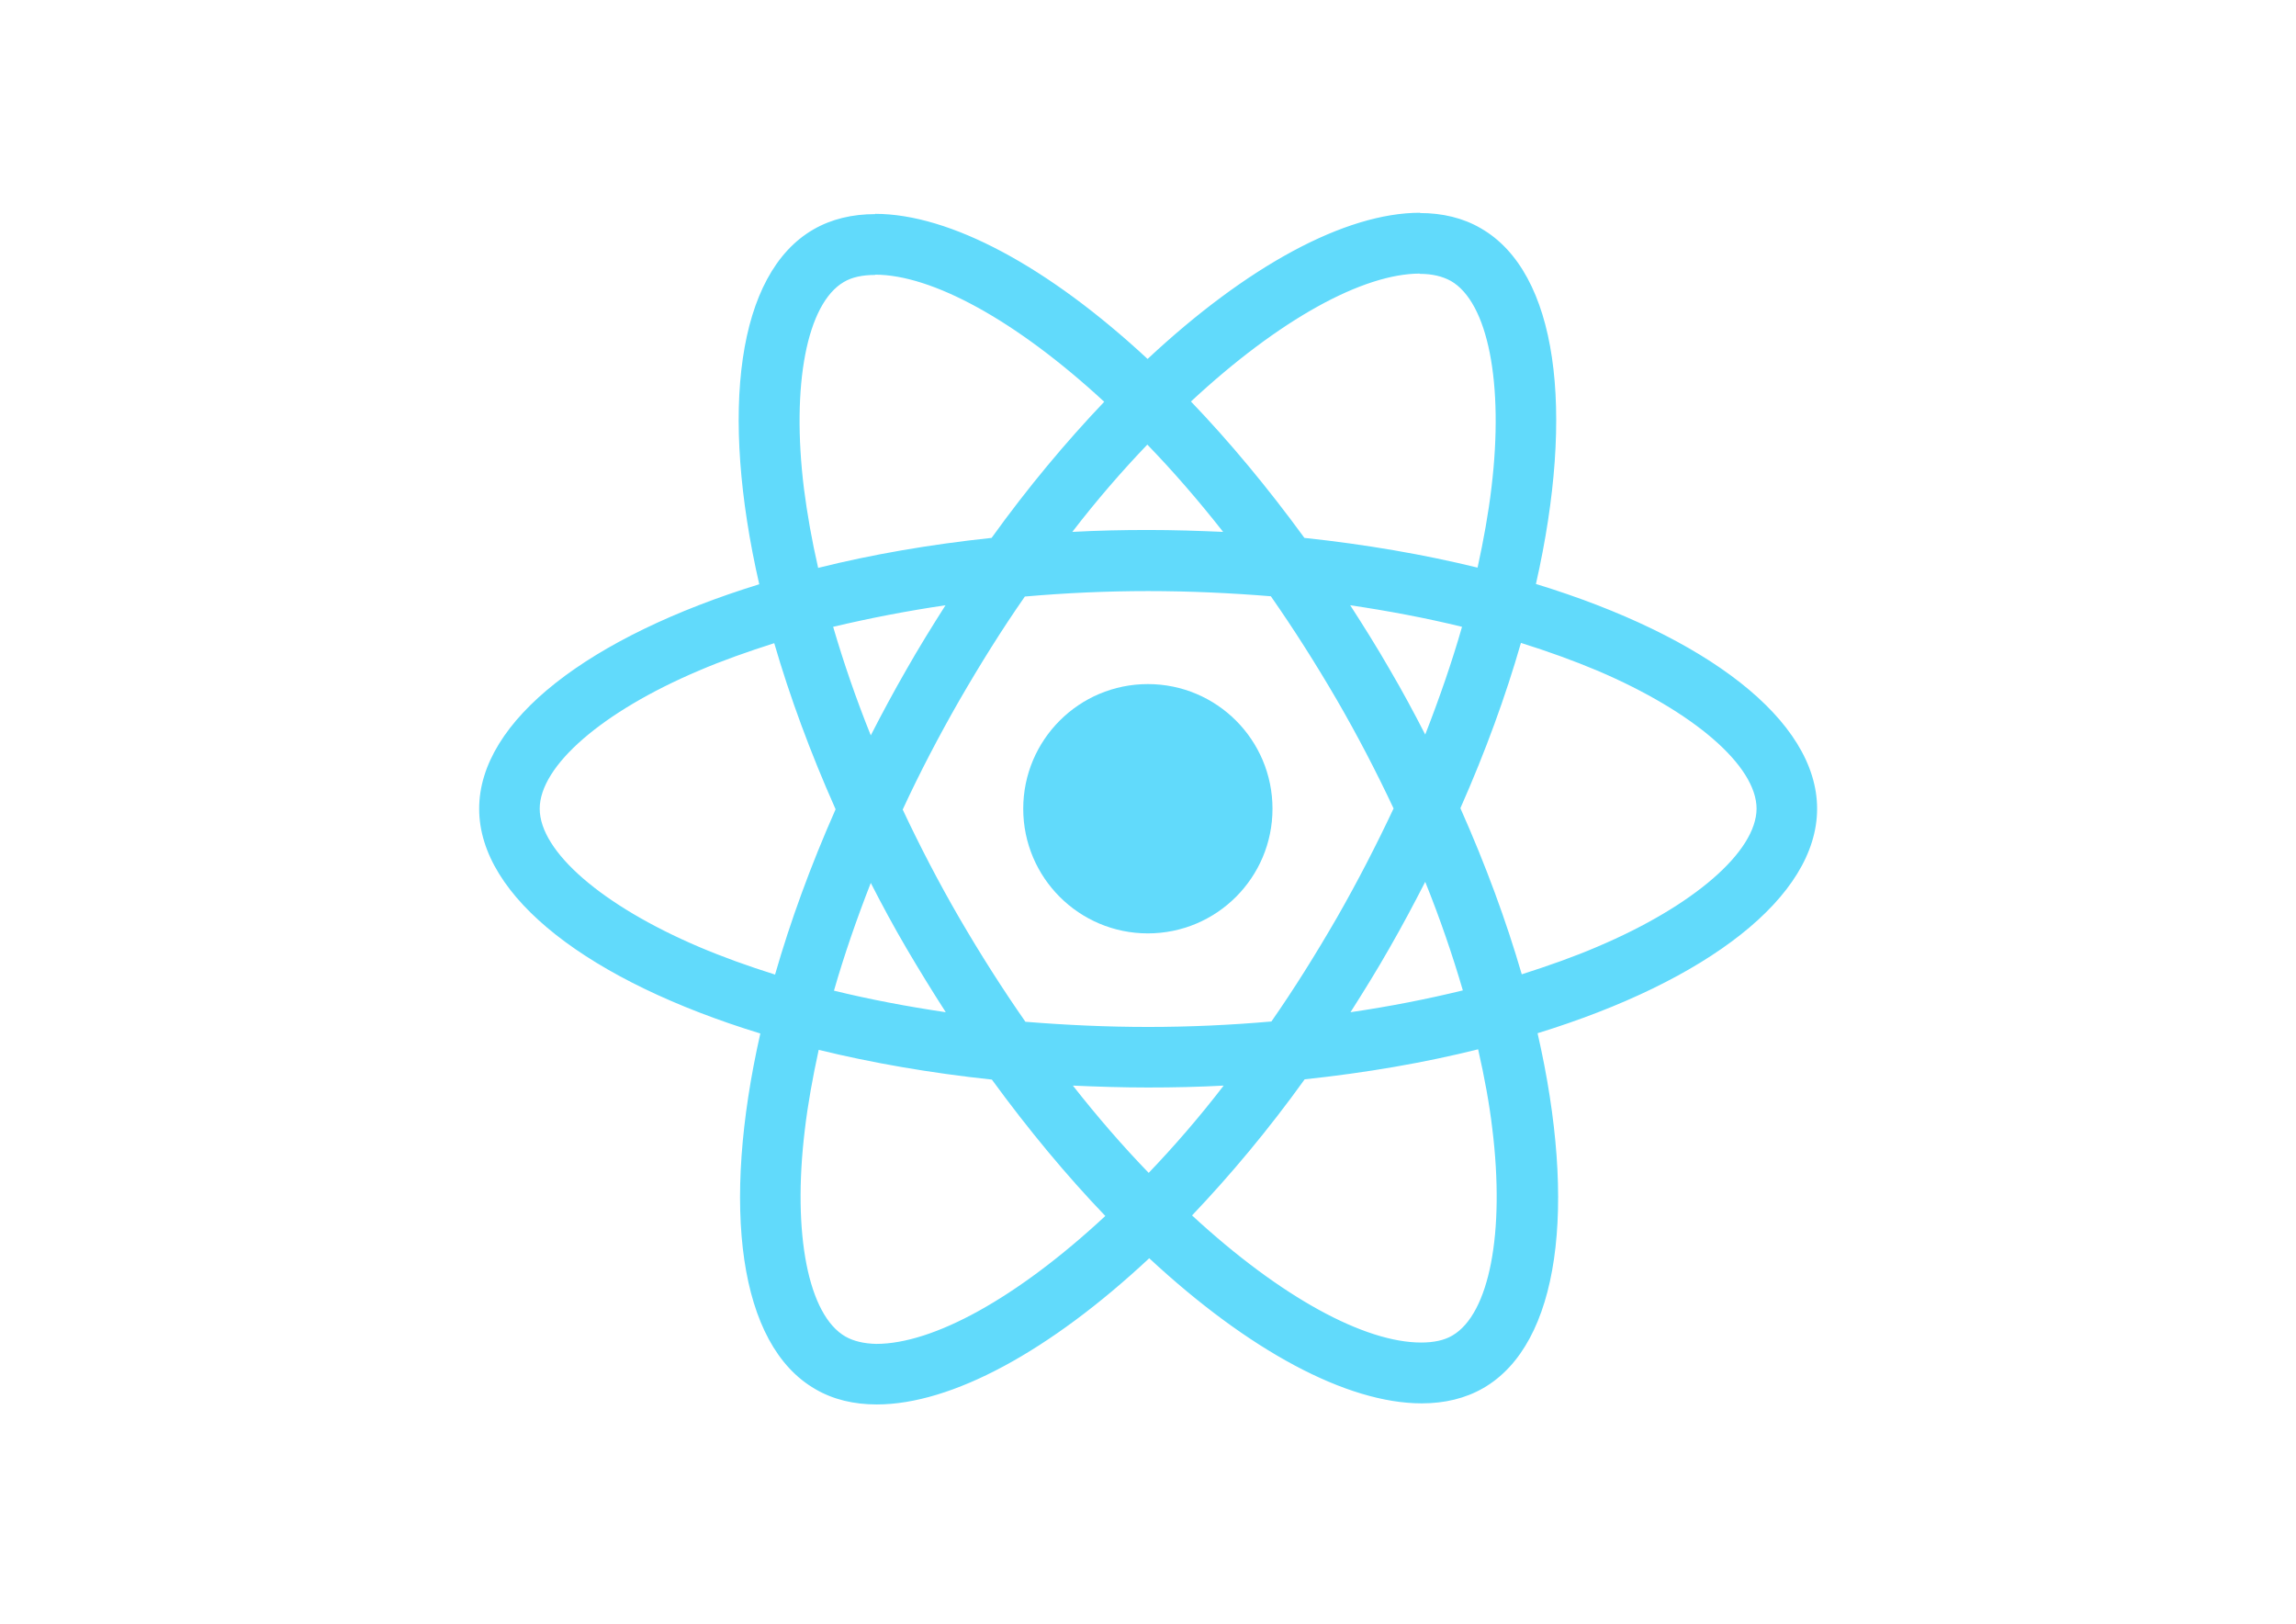
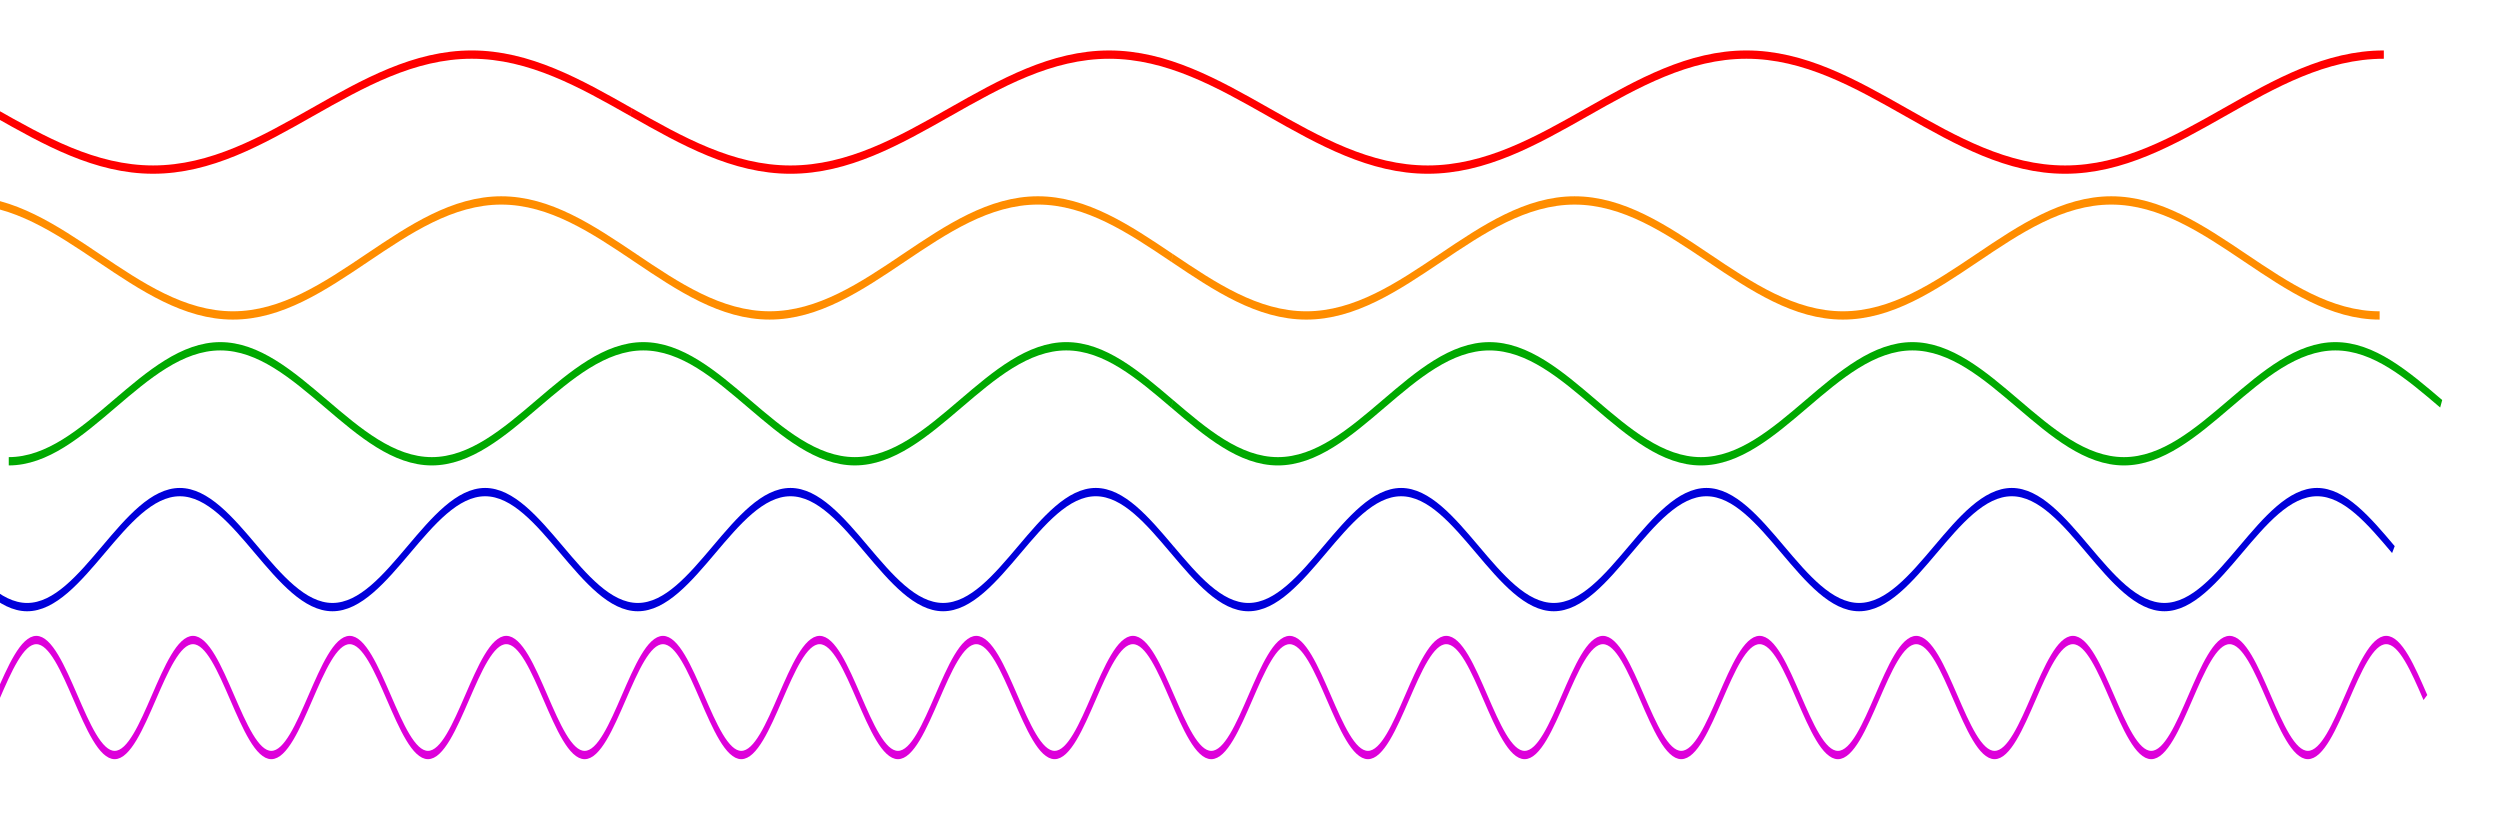
- <svg xmlns="http://www.w3.org/2000/svg" viewBox="0 0 841.9 595.3">
-   <g fill="#61DAFB">
-     <path d="M666.3 296.5c0-32.5-40.7-63.3-103.1-82.4 14.4-63.6 8-114.2-20.2-130.4-6.5-3.8-14.1-5.6-22.4-5.6v22.3c4.6 0 8.3.9 11.4 2.6 13.6 7.8 19.5 37.5 14.9 75.7-1.1 9.4-2.9 19.3-5.1 29.4-19.6-4.8-41-8.5-63.5-10.9-13.5-18.5-27.5-35.3-41.6-50 32.6-30.3 63.2-46.9 84-46.9V78c-27.5 0-63.5 19.6-99.9 53.6-36.4-33.8-72.4-53.2-99.9-53.2v22.3c20.7 0 51.4 16.5 84 46.6-14 14.7-28 31.4-41.3 49.9-22.6 2.4-44 6.1-63.6 11-2.3-10-4-19.7-5.2-29-4.7-38.2 1.1-67.9 14.6-75.8 3-1.8 6.9-2.6 11.5-2.6V78.5c-8.4 0-16 1.8-22.6 5.6-28.1 16.2-34.4 66.7-19.9 130.1-62.2 19.2-102.7 49.9-102.7 82.3 0 32.5 40.7 63.3 103.1 82.4-14.4 63.6-8 114.2 20.2 130.4 6.5 3.8 14.1 5.6 22.5 5.6 27.5 0 63.5-19.6 99.9-53.6 36.4 33.8 72.4 53.2 99.9 53.2 8.4 0 16-1.8 22.6-5.6 28.1-16.2 34.4-66.7 19.9-130.1 62-19.1 102.5-49.9 102.5-82.3zm-130.2-66.7c-3.7 12.9-8.3 26.2-13.5 39.5-4.1-8-8.4-16-13.1-24-4.6-8-9.5-15.8-14.4-23.4 14.2 2.1 27.9 4.7 41 7.9zm-45.8 106.5c-7.8 13.5-15.8 26.3-24.1 38.2-14.9 1.3-30 2-45.2 2-15.1 0-30.2-.7-45-1.9-8.3-11.9-16.4-24.6-24.2-38-7.6-13.1-14.5-26.4-20.8-39.8 6.2-13.4 13.2-26.8 20.7-39.9 7.8-13.5 15.8-26.3 24.1-38.2 14.9-1.3 30-2 45.2-2 15.1 0 30.2.7 45 1.9 8.3 11.9 16.4 24.6 24.2 38 7.6 13.1 14.5 26.4 20.8 39.8-6.3 13.4-13.2 26.8-20.7 39.9zm32.3-13c5.4 13.4 10 26.8 13.8 39.8-13.1 3.2-26.9 5.9-41.2 8 4.9-7.7 9.8-15.6 14.4-23.7 4.6-8 8.9-16.1 13-24.1zM421.2 430c-9.3-9.6-18.6-20.3-27.8-32 9 .4 18.2.7 27.5.7 9.4 0 18.7-.2 27.8-.7-9 11.7-18.3 22.4-27.5 32zm-74.4-58.9c-14.2-2.1-27.9-4.7-41-7.9 3.7-12.9 8.3-26.2 13.5-39.5 4.1 8 8.4 16 13.1 24 4.7 8 9.5 15.8 14.4 23.4zM420.7 163c9.3 9.6 18.6 20.3 27.8 32-9-.4-18.2-.7-27.5-.7-9.4 0-18.7.2-27.8.7 9-11.7 18.3-22.4 27.5-32zm-74 58.9c-4.9 7.7-9.8 15.6-14.4 23.7-4.6 8-8.9 16-13 24-5.4-13.4-10-26.8-13.8-39.8 13.1-3.1 26.9-5.8 41.2-7.9zm-90.5 125.2c-35.4-15.1-58.3-34.9-58.3-50.6 0-15.7 22.9-35.6 58.3-50.6 8.6-3.7 18-7 27.7-10.1 5.7 19.6 13.2 40 22.5 60.9-9.2 20.8-16.6 41.1-22.2 60.6-9.9-3.1-19.3-6.5-28-10.2zM310 490c-13.6-7.8-19.5-37.5-14.9-75.7 1.1-9.4 2.9-19.3 5.1-29.4 19.6 4.8 41 8.5 63.5 10.9 13.5 18.5 27.5 35.3 41.6 50-32.6 30.3-63.2 46.9-84 46.9-4.5-.1-8.3-1-11.3-2.7zm237.2-76.2c4.7 38.2-1.1 67.9-14.6 75.8-3 1.8-6.9 2.6-11.5 2.6-20.7 0-51.4-16.5-84-46.6 14-14.7 28-31.4 41.3-49.9 22.6-2.4 44-6.1 63.6-11 2.3 10.1 4.1 19.8 5.2 29.1zm38.5-66.7c-8.6 3.7-18 7-27.7 10.1-5.7-19.6-13.2-40-22.5-60.9 9.2-20.8 16.6-41.1 22.2-60.6 9.9 3.1 19.3 6.5 28.1 10.2 35.4 15.1 58.3 34.9 58.3 50.6-.1 15.7-23 35.6-58.4 50.6zM320.8 78.4z" />
-     <circle cx="420.9" cy="296.5" r="45.7" />
-     <path d="M520.5 78.1z" />
+ <svg xmlns="http://www.w3.org/2000/svg" version="1.0" width="1800pt" height="600pt" id="svg2">
+   <defs id="defs4" />
+   <g id="layer1">
+     <g transform="matrix(0.312578,0,0,0.552047,68.91378,101.167)" id="g1430">
+       <path d="M -239.686,11.67 C -83.77,61.67 72.147,111.67 249.892,111.67 M 739.02,11.668 C 583.103,61.668 427.187,111.668 249.442,111.668 M 738.989,11.677 C 894.906,-38.323 1050.822,-88.323 1228.567,-88.323 M 1717.695,11.678 C 1561.778,-38.322 1405.862,-88.322 1228.117,-88.322 M 1717.938,11.7 C 1873.855,61.7 2029.771,111.7 2207.516,111.7 M 2696.644,11.698 C 2540.728,61.698 2384.811,111.698 2207.066,111.698 M 2696.612,11.707 C 2852.528,-38.293 3008.445,-88.293 3186.189,-88.293 M 3675.318,11.708 C 3519.401,-38.292 3363.485,-88.292 3185.74,-88.292 M 3675.227,11.684 C 3831.143,61.684 3987.06,111.684 4164.804,111.684 M 4653.932,11.683 C 4498.016,61.683 4342.1,111.683 4164.355,111.683 M 4653.9,11.691 C 4809.817,-38.309 4965.733,-88.309 5143.478,-88.309 M 5632.606,11.693 C 5476.69,-38.307 5320.773,-88.307 5143.029,-88.307 M 5632.586,11.685 C 5788.502,61.685 5944.419,111.685 6122.163,111.685 M 6611.291,11.684 C 6455.375,61.684 6299.458,111.684 6121.714,111.684 M 6611.261,11.692 C 6767.177,-38.308 6923.094,-88.308 7100.838,-88.308" style="fill:none;fill-opacity:0.75;fill-rule:evenodd;stroke:#ff0000;stroke-width:14.444;stroke-linecap:butt;stroke-linejoin:miter;stroke-miterlimit:4;stroke-dasharray:none;stroke-opacity:1" id="path1360" />
+       <g transform="translate(-224,-2)" id="g1384">
+         <g transform="translate(6.14935,-66.0035)" id="g1321" />
+       </g>
+       <path d="M 83.029,265.294 C -48.257,215.294 -179.542,165.294 -329.208,165.294 M 83.012,265.287 C 214.298,315.287 345.584,365.287 495.25,365.287 M 907.109,265.285 C 775.823,315.285 644.537,365.285 494.871,365.285 M 907.084,265.294 C 1038.37,215.294 1169.655,165.294 1319.321,165.294 M 1731.18,265.296 C 1599.894,215.296 1468.608,165.296 1318.943,165.296 M 1731.102,265.271 C 1862.388,315.271 1993.673,365.271 2143.34,365.271 M 2555.199,265.27 C 2423.913,315.27 2292.627,365.27 2142.961,365.27 M 2555.173,265.278 C 2686.459,215.278 2817.745,165.278 2967.411,165.278 M 3379.27,265.28 C 3247.984,215.28 3116.698,165.28 2967.032,165.28 M 3379.475,265.301 C 3510.761,315.301 3642.047,365.301 3791.713,365.301 M 4203.572,265.3 C 4072.286,315.3 3941,365.3 3791.334,365.3 M 4203.544,265.308 C 4334.831,215.308 4466.116,165.308 4615.782,165.308 M 5027.642,265.31 C 4896.356,215.31 4765.07,165.31 4615.404,165.31 M 5027.565,265.286 C 5158.851,315.286 5290.137,365.286 5439.803,365.286 M 5851.662,265.284 C 5720.376,315.284 5589.09,365.284 5439.424,365.284 M 5851.635,265.293 C 5982.921,215.293 6114.207,165.293 6263.873,165.293 M 6675.732,265.294 C 6544.446,215.294 6413.16,165.294 6263.494,165.294 M 6675.715,265.287 C 6807.001,315.287 6938.286,365.287 7087.952,365.287" style="fill:none;fill-opacity:0.75;fill-rule:evenodd;stroke:#ff8d00;stroke-width:14.444;stroke-linecap:butt;stroke-linejoin:miter;stroke-miterlimit:4;stroke-dasharray:none;stroke-opacity:1" id="path4058" />
+       <path d="M 131.373,518.886 C 27.884,568.886 -75.605,618.886 -193.582,618.886 M 131.351,518.894 C 234.84,468.894 338.329,418.894 456.306,418.894 M 780.963,518.896 C 677.474,468.896 573.985,418.896 456.008,418.896 M 780.949,518.889 C 884.438,568.889 987.927,618.889 1105.905,618.889 M 1430.561,518.887 C 1327.072,568.887 1223.583,618.887 1105.606,618.887 M 1430.541,518.895 C 1534.029,468.895 1637.518,418.895 1755.495,418.895 M 2080.152,518.897 C 1976.663,468.897 1873.174,418.897 1755.197,418.897 M 2080.09,518.873 C 2183.579,568.873 2287.068,618.873 2405.046,618.873 M 2729.702,518.871 C 2626.213,568.871 2522.724,618.871 2404.747,618.871 M 2729.682,518.88 C 2833.171,468.88 2936.66,418.88 3054.637,418.88 M 3379.293,518.882 C 3275.805,468.882 3172.316,418.882 3054.338,418.882 M 3379.455,518.903 C 3482.944,568.903 3586.433,618.903 3704.41,618.903 M 4029.067,518.901 C 3925.578,568.901 3822.089,618.901 3704.112,618.901 M 4029.045,518.91 C 4132.534,468.91 4236.023,418.91 4354.001,418.91 M 4678.657,518.912 C 4575.168,468.912 4471.679,418.912 4353.702,418.912 M 4678.597,518.887 C 4782.086,568.887 4885.575,618.887 5003.552,618.887 M 5328.208,518.886 C 5224.72,568.886 5121.231,618.886 5003.254,618.886 M 5328.187,518.894 C 5431.676,468.894 5535.165,418.894 5653.142,418.894 M 5977.799,518.896 C 5874.31,468.896 5770.821,418.896 5652.844,418.896 M 5977.785,518.889 C 6081.274,568.889 6184.763,618.889 6302.74,618.889 M 6627.397,518.887 C 6523.908,568.887 6420.419,618.887 6302.442,618.887 M 6627.377,518.895 C 6730.866,468.895 6834.354,418.895 6952.332,418.895 M 7276.988,518.897 C 7173.499,468.897 7070.011,418.897 6952.033,418.897" style="fill:none;fill-opacity:0.75;fill-rule:evenodd;stroke:#00a900;stroke-width:14.444;stroke-linecap:butt;stroke-linejoin:miter;stroke-miterlimit:4;stroke-dasharray:none;stroke-opacity:1" id="path5806" />
+       <path d="M -371.473,772.505 C -296.778,822.505 -222.083,872.505 -136.931,872.505 M 97.395,772.503 C 22.7,822.503 -51.995,872.503 -137.147,872.503 M 97.38,772.512 C 172.075,722.512 246.769,672.512 331.921,672.512 M 566.248,772.513 C 491.553,722.513 416.858,672.513 331.706,672.513 M 566.204,772.489 C 640.899,822.489 715.594,872.489 800.746,872.489 M 1035.072,772.487 C 960.378,822.487 885.683,872.487 800.531,872.487 M 1035.057,772.496 C 1109.752,722.496 1184.447,672.496 1269.599,672.496 M 1503.925,772.498 C 1429.23,722.498 1354.535,672.498 1269.383,672.498 M 1503.915,772.49 C 1578.61,822.49 1653.305,872.49 1738.457,872.49 M 1972.783,772.488 C 1898.088,822.488 1823.393,872.488 1738.242,872.488 M 1972.769,772.497 C 2047.464,722.497 2122.158,672.497 2207.31,672.497 M 2441.637,772.499 C 2366.942,722.499 2292.247,672.499 2207.095,672.499 M 2441.592,772.475 C 2516.287,822.475 2590.982,872.475 2676.134,872.475 M 2910.46,772.473 C 2835.766,822.473 2761.071,872.473 2675.919,872.473 M 2910.446,772.481 C 2985.141,722.481 3059.836,672.481 3144.988,672.481 M 3379.314,772.483 C 3304.619,722.483 3229.924,672.483 3144.772,672.483 M 3379.431,772.505 C 3454.126,822.505 3528.82,872.505 3613.973,872.505 M 3848.299,772.503 C 3773.604,822.503 3698.909,872.503 3613.757,872.503 M 3848.283,772.512 C 3922.978,722.512 3997.673,672.512 4082.825,672.512 M 4317.152,772.513 C 4242.457,722.513 4167.762,672.513 4082.61,672.513 M 4317.108,772.489 C 4391.803,822.489 4466.498,872.489 4551.65,872.489 M 4785.976,772.487 C 4711.282,822.487 4636.587,872.487 4551.435,872.487 M 4785.961,772.496 C 4860.656,722.496 4935.351,672.496 5020.503,672.496 M 5254.829,772.498 C 5180.134,722.498 5105.439,672.498 5020.287,672.498 M 5254.819,772.49 C 5329.514,822.49 5404.209,872.49 5489.361,872.49 M 5723.688,772.488 C 5648.993,822.488 5574.298,872.488 5489.146,872.488 M 5723.673,772.497 C 5798.368,722.497 5873.062,672.497 5958.215,672.497 M 6192.541,772.499 C 6117.846,722.499 6043.151,672.499 5957.999,672.499 M 6192.497,772.475 C 6267.191,822.475 6341.886,872.475 6427.038,872.475 M 6661.364,772.473 C 6586.67,822.473 6511.975,872.473 6426.823,872.473 M 6661.35,772.481 C 6736.045,722.481 6810.74,672.481 6895.892,672.481 M 7130.218,772.483 C 7055.523,722.483 6980.828,672.483 6895.676,672.483" style="fill:none;fill-opacity:0.75;fill-rule:evenodd;stroke:#0000da;stroke-width:14.444;stroke-linecap:butt;stroke-linejoin:miter;stroke-miterlimit:4;stroke-dasharray:none;stroke-opacity:1" id="path6681" />
+       <path d="M -469.717,1029.729 C -431.391,1079.729 -393.065,1129.729 -349.373,1129.729 M -229.14,1029.727 C -267.466,1079.727 -305.792,1129.727 -349.484,1129.727 M -229.148,1029.736 C -190.822,979.736 -152.496,929.736 -108.804,929.736 M 11.43,1029.738 C -26.896,979.738 -65.222,929.738 -108.914,929.738 M 11.407,1029.714 C 49.733,1079.714 88.059,1129.714 131.751,1129.714 M 251.985,1029.712 C 213.658,1079.712 175.332,1129.712 131.641,1129.712 M 251.977,1029.72 C 290.303,979.72 328.629,929.72 372.321,929.72 M 492.554,1029.722 C 454.228,979.722 415.902,929.722 372.21,929.722 M 492.549,1029.715 C 530.875,1079.715 569.202,1129.715 612.893,1129.715 M 733.127,1029.713 C 694.801,1079.713 656.475,1129.713 612.783,1129.713 M 733.119,1029.722 C 771.445,979.722 809.771,929.722 853.463,929.722 M 973.696,1029.723 C 935.37,979.723 897.044,929.723 853.353,929.723 M 973.674,1029.699 C 1012,1079.699 1050.326,1129.699 1094.018,1129.699 M 1214.251,1029.697 C 1175.925,1079.697 1137.599,1129.697 1093.907,1129.697 M 1214.244,1029.706 C 1252.57,979.706 1290.896,929.706 1334.588,929.706 M 1454.821,1029.708 C 1416.495,979.708 1378.169,929.708 1334.477,929.708 M 1454.807,1029.729 C 1493.133,1079.729 1531.46,1129.729 1575.151,1129.729 M 1695.385,1029.727 C 1657.059,1079.727 1618.733,1129.727 1575.041,1129.727 M 1695.377,1029.736 C 1733.703,979.736 1772.029,929.736 1815.721,929.736 M 1935.955,1029.738 C 1897.628,979.738 1859.302,929.738 1815.61,929.738 M 1935.932,1029.714 C 1974.258,1079.714 2012.584,1129.714 2056.276,1129.714 M 2176.51,1029.712 C 2138.184,1079.712 2099.858,1129.712 2056.166,1129.712 M 2176.502,1029.72 C 2214.828,979.72 2253.154,929.72 2296.846,929.72 M 2417.079,1029.722 C 2378.753,979.722 2340.427,929.722 2296.735,929.722 M 2417.074,1029.715 C 2455.401,1079.715 2493.727,1129.715 2537.419,1129.715 M 2657.652,1029.713 C 2619.326,1079.713 2581,1129.713 2537.308,1129.713 M 2657.644,1029.722 C 2695.971,979.722 2734.297,929.722 2777.988,929.722 M 2898.222,1029.723 C 2859.896,979.723 2821.57,929.723 2777.878,929.723 M 2898.199,1029.699 C 2936.525,1079.699 2974.851,1129.699 3018.543,1129.699 M 3138.777,1029.697 C 3100.451,1079.697 3062.124,1129.697 3018.433,1129.697 M 3138.769,1029.706 C 3177.095,979.706 3215.421,929.706 3259.113,929.706 M 3379.347,1029.708 C 3341.021,979.708 3302.695,929.708 3259.003,929.708 M 3379.407,1029.729 C 3417.733,1079.729 3456.059,1129.729 3499.751,1129.729 M 3619.984,1029.727 C 3581.658,1079.727 3543.332,1129.727 3499.64,1129.727 M 3619.976,1029.736 C 3658.302,979.736 3696.629,929.736 3740.32,929.736 M 3860.554,1029.738 C 3822.228,979.738 3783.902,929.738 3740.21,929.738 M 3860.532,1029.714 C 3898.858,1079.714 3937.184,1129.714 3980.876,1129.714 M 4101.109,1029.712 C 4062.783,1079.712 4024.457,1129.712 3980.765,1129.712 M 4101.101,1029.72 C 4139.427,979.72 4177.753,929.72 4221.445,929.72 M 4341.679,1029.722 C 4303.353,979.722 4265.026,929.722 4221.335,929.722 M 4341.674,1029.715 C 4380,1079.715 4418.326,1129.715 4462.018,1129.715 M 4582.251,1029.713 C 4543.925,1079.713 4505.599,1129.713 4461.907,1129.713 M 4582.244,1029.722 C 4620.57,979.722 4658.896,929.722 4702.588,929.722 M 4822.821,1029.723 C 4784.495,979.723 4746.169,929.723 4702.477,929.723 M 4822.799,1029.699 C 4861.125,1079.699 4899.45,1129.699 4943.142,1129.699 M 5063.376,1029.697 C 5025.05,1079.697 4986.724,1129.697 4943.032,1129.697 M 5063.368,1029.706 C 5101.694,979.706 5140.021,929.706 5183.712,929.706 M 5303.946,1029.708 C 5265.62,979.708 5227.294,929.708 5183.602,929.708 M 5303.932,1029.729 C 5342.258,1079.729 5380.585,1129.729 5424.276,1129.729 M 5544.51,1029.727 C 5506.184,1079.727 5467.858,1129.727 5424.166,1129.727 M 5544.502,1029.736 C 5582.828,979.736 5621.155,929.736 5664.846,929.736 M 5785.079,1029.738 C 5746.753,979.738 5708.427,929.738 5664.735,929.738 M 5785.057,1029.714 C 5823.384,1079.714 5861.71,1129.714 5905.401,1129.714 M 6025.635,1029.712 C 5987.308,1079.712 5948.982,1129.712 5905.29,1129.712 M 6025.627,1029.72 C 6063.953,979.72 6102.279,929.72 6145.971,929.72 M 6266.204,1029.722 C 6227.878,979.722 6189.552,929.722 6145.861,929.722 M 6266.199,1029.715 C 6304.525,1079.715 6342.852,1129.715 6386.544,1129.715 M 6506.777,1029.713 C 6468.451,1079.713 6430.125,1129.713 6386.433,1129.713 M 6506.77,1029.722 C 6545.096,979.722 6583.422,929.722 6627.114,929.722 M 6747.347,1029.723 C 6709.02,979.723 6670.695,929.723 6627.003,929.723 M 6747.324,1029.699 C 6785.65,1079.699 6823.976,1129.699 6867.669,1129.699 M 6987.901,1029.697 C 6949.575,1079.697 6911.249,1129.697 6867.558,1129.697 M 6987.895,1029.706 C 7026.22,979.706 7064.546,929.706 7108.238,929.706 M 7228.471,1029.708 C 7190.145,979.708 7151.819,929.708 7108.128,929.708" style="fill:none;fill-opacity:0.75;fill-rule:evenodd;stroke:#dd00da;stroke-width:14.444;stroke-linecap:butt;stroke-linejoin:miter;stroke-miterlimit:4;stroke-dasharray:none;stroke-opacity:1" id="path7558" />
+     </g>
  </g>
</svg>
